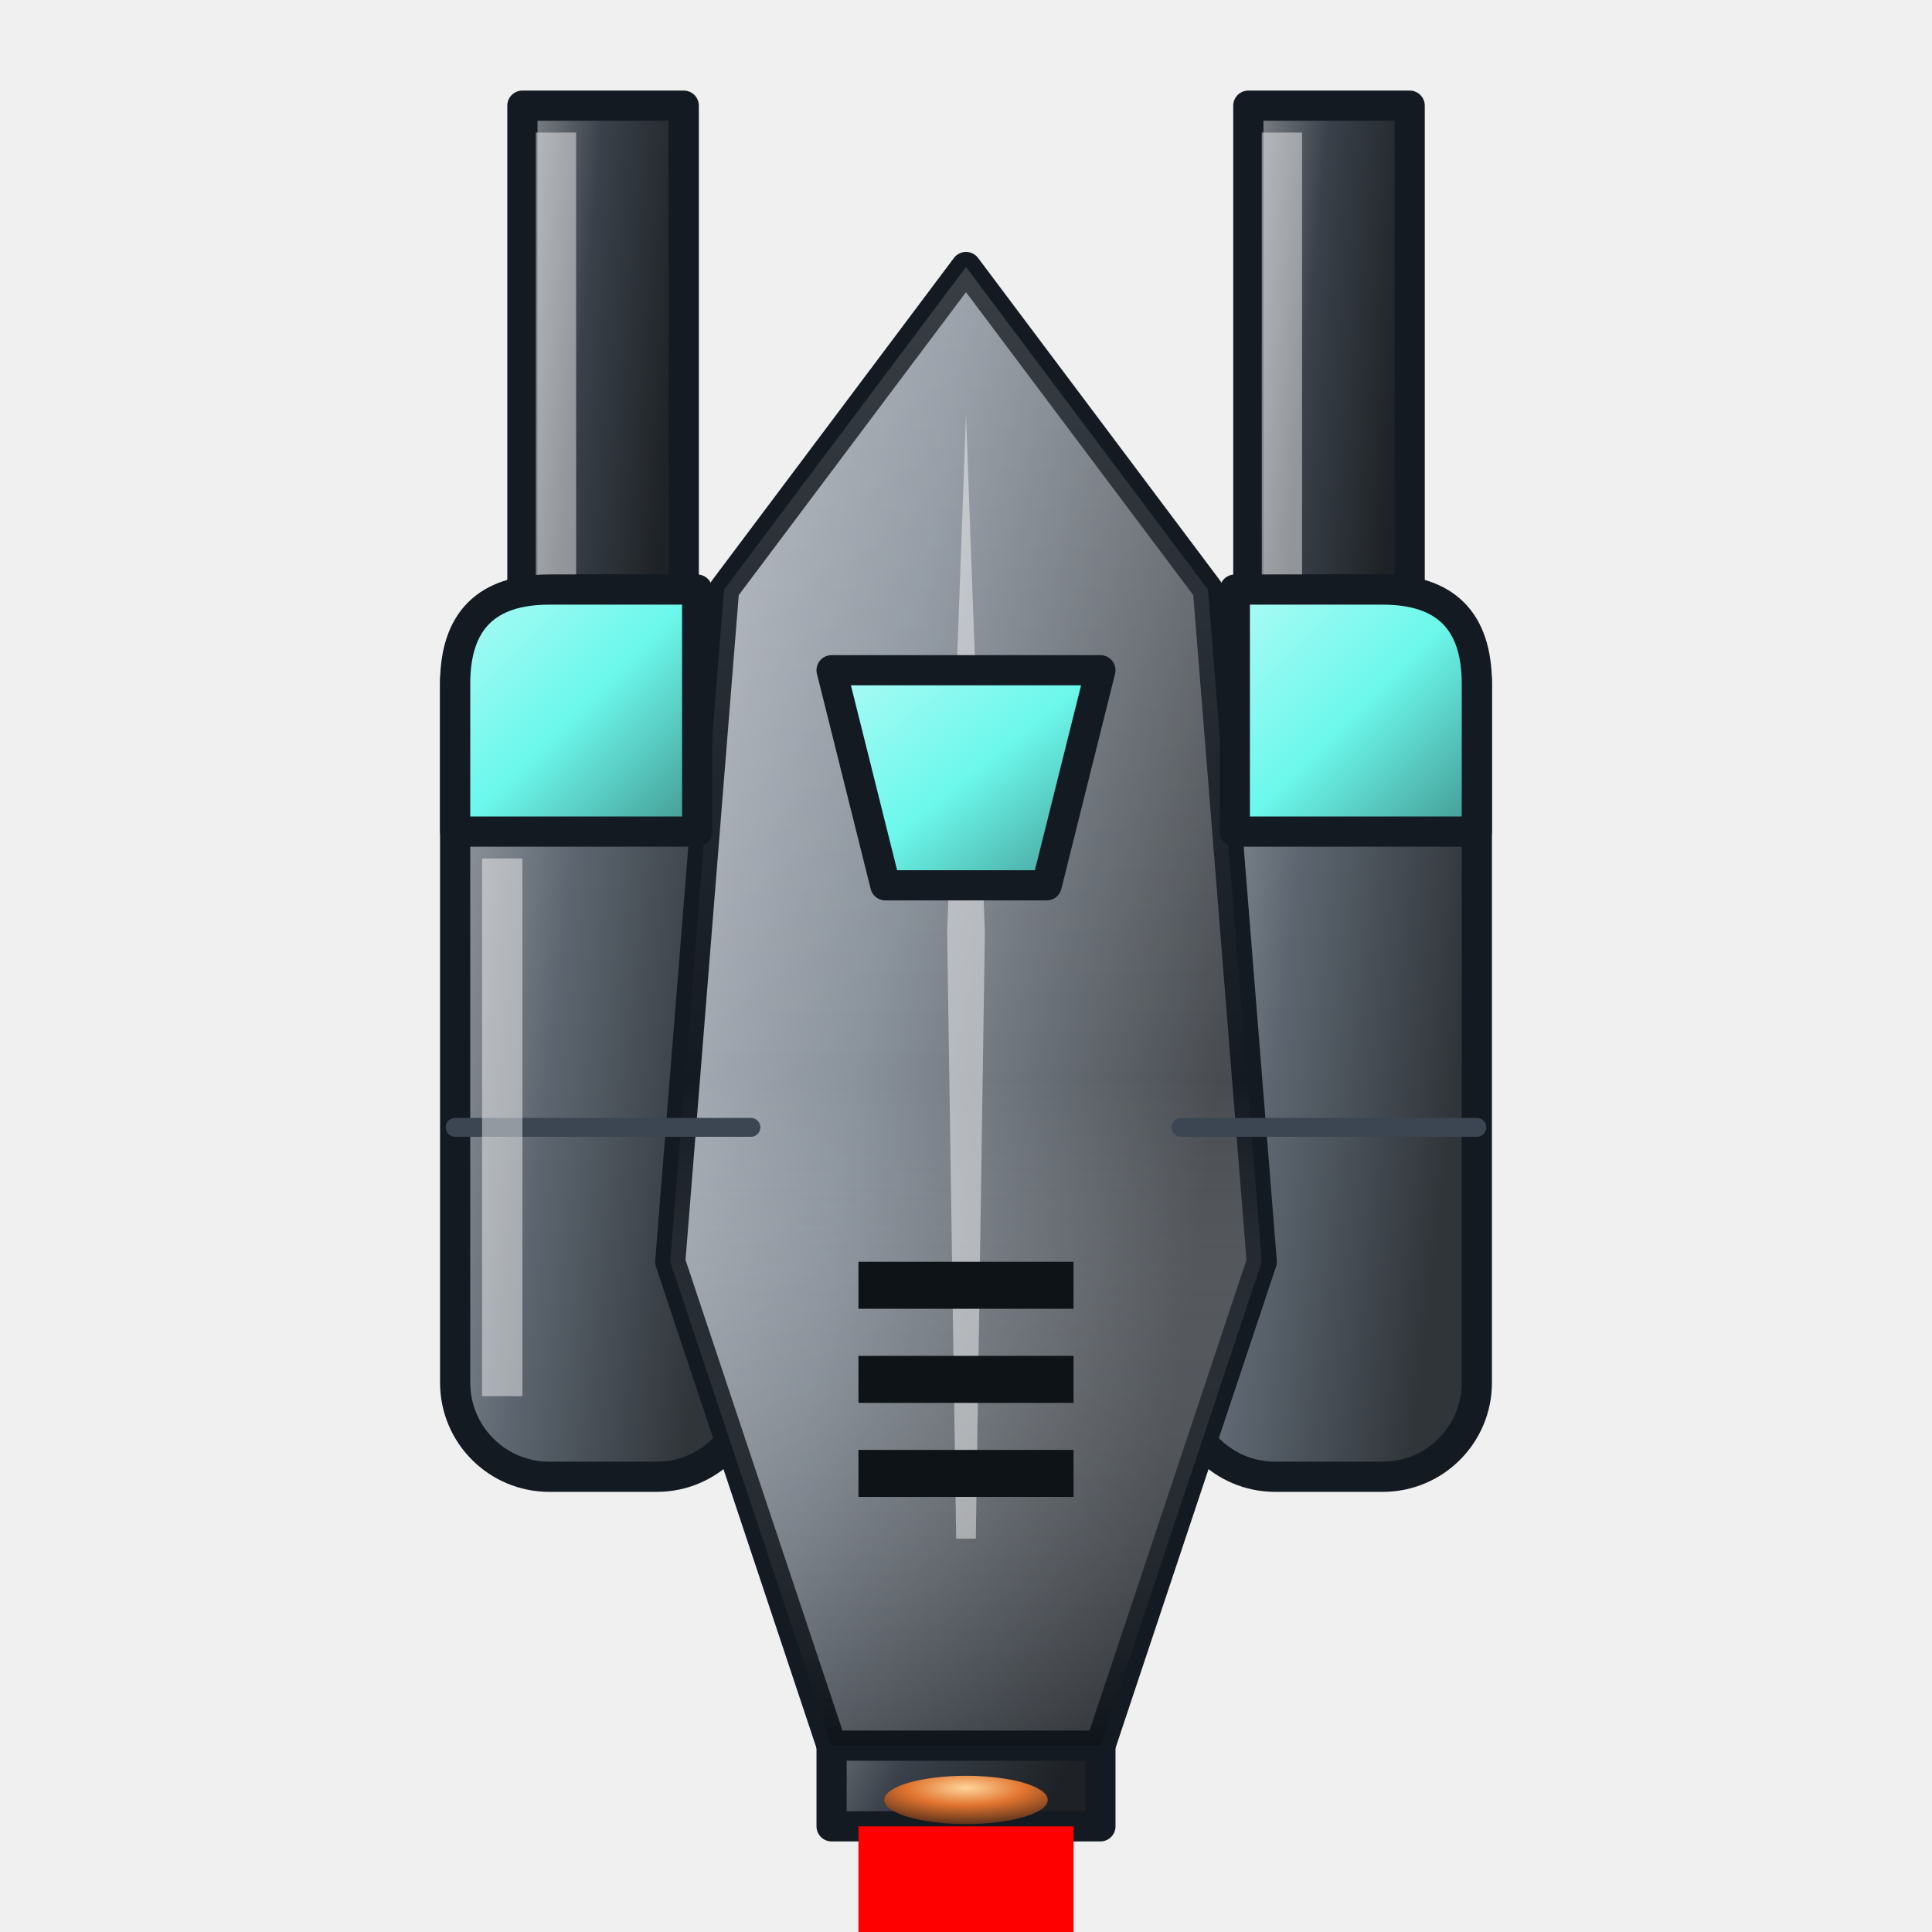
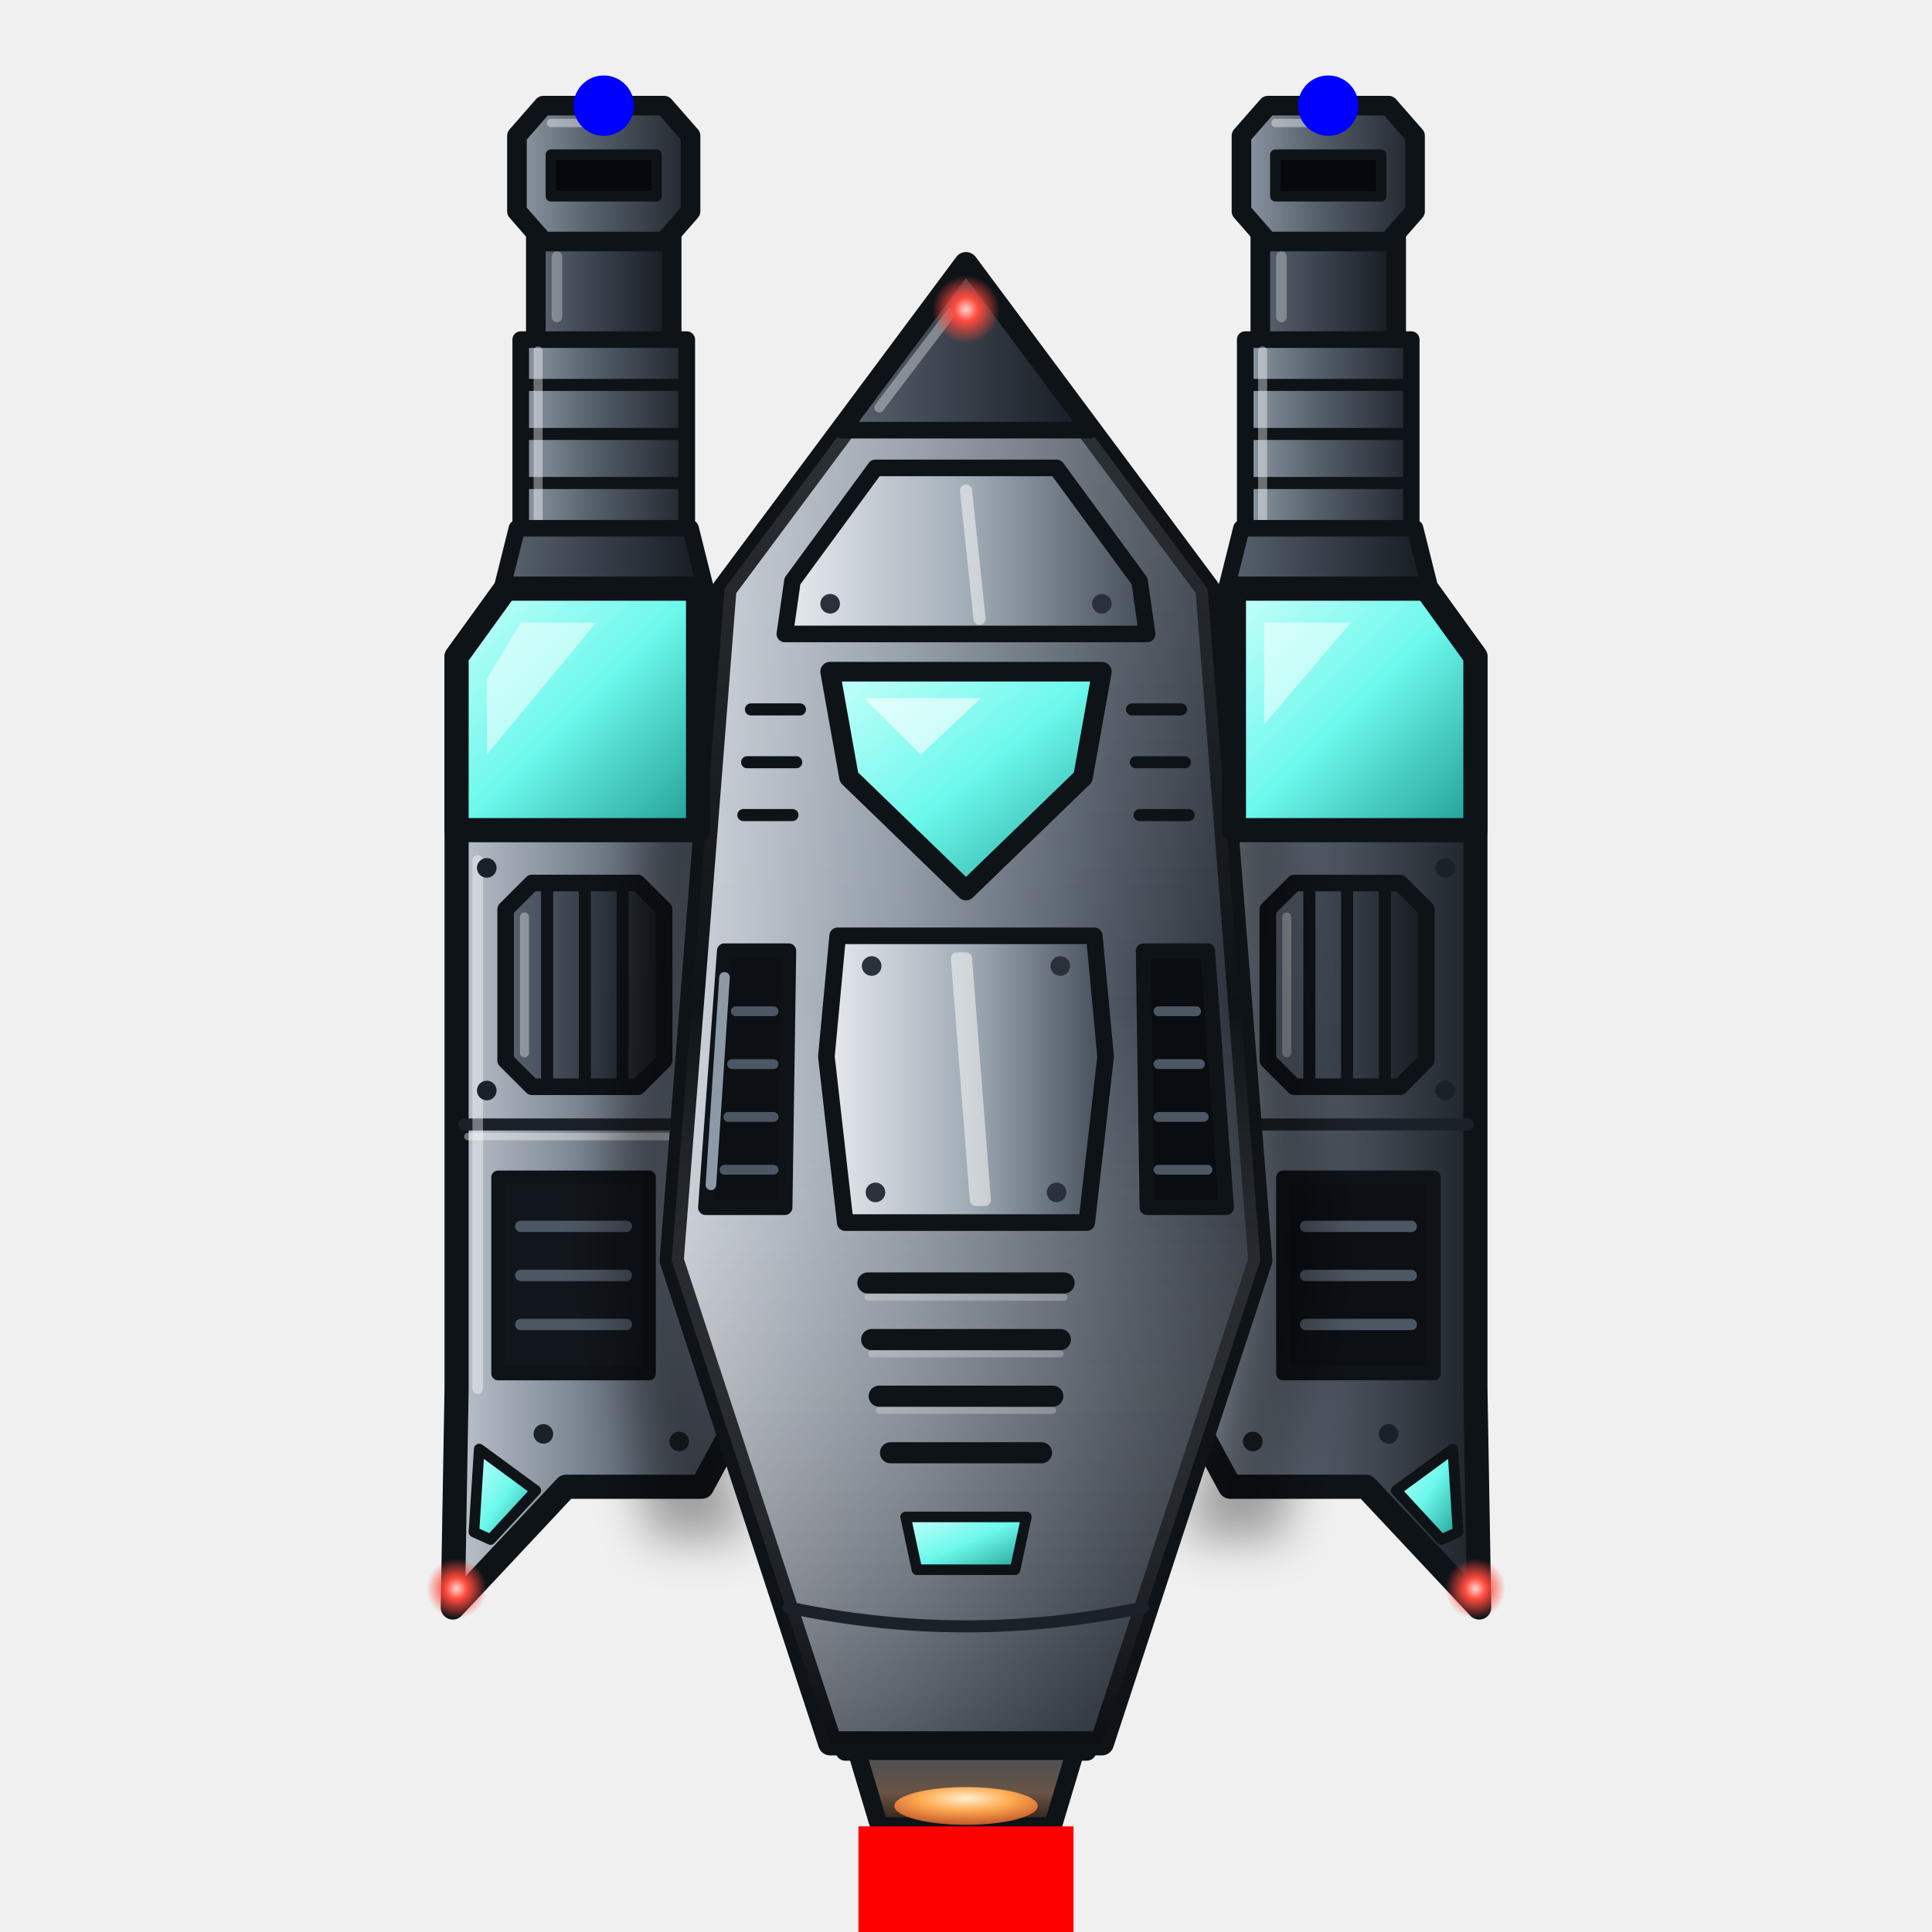
<svg xmlns="http://www.w3.org/2000/svg" viewBox="0 0 256 256">
  <defs>
-     <radialGradient id="glass" cx="0.35" cy="0.28" r="0.85">
-       <stop offset="0" stop-color="#8fd0f0" />
-       <stop offset="0.35" stop-color="#2f6a92" />
-       <stop offset="1" stop-color="#0b1824" />
+     <linearGradient id="body" x1="0" y1="0" x2="1" y2="0">
+       <stop offset="0" stop-color="#cfd5dc" />
+       <stop offset="0.4" stop-color="#8f99a4" />
+       <stop offset="0.75" stop-color="#4c5560" />
+       <stop offset="1" stop-color="#262c34" />
+     </linearGradient>
+     <linearGradient id="plate" x1="0" y1="0" x2="1" y2="0">
+       <stop offset="0" stop-color="#e6eaef" />
+       <stop offset="0.5" stop-color="#a3adb7" />
+       <stop offset="1" stop-color="#454e58" />
+     </linearGradient>
+     <linearGradient id="shadeV" x1="0" y1="0" x2="0" y2="1">
+       <stop offset="0" stop-color="#ffffff" stop-opacity="0.16" />
+       <stop offset="0.5" stop-color="#ffffff" stop-opacity="0" />
+       <stop offset="1" stop-color="#05080c" stop-opacity="0.45" />
+     </linearGradient>
+     <linearGradient id="dark" x1="0" y1="0" x2="1" y2="0">
+       <stop offset="0" stop-color="#5a6470" />
+       <stop offset="0.5" stop-color="#363e48" />
+       <stop offset="1" stop-color="#161b21" />
+     </linearGradient>
+     <linearGradient id="bell" x1="0" y1="0" x2="0" y2="1">
+       <stop offset="0" stop-color="#474e58" />
+       <stop offset="0.55" stop-color="#6a5445" />
+       <stop offset="1" stop-color="#2a1a14" />
+     </linearGradient>
+     <radialGradient id="nozzle" cx="0.5" cy="0.3" r="0.8">
+       <stop offset="0" stop-color="#fff1cf" />
+       <stop offset="0.4" stop-color="#ffab52" />
+       <stop offset="1" stop-color="#b3431c" />
    </radialGradient>
-     <linearGradient id="shade" x1="0" y1="0" x2="0" y2="1">
-       <stop offset="0" stop-color="#ffffff" stop-opacity="0.16" />
-       <stop offset="0.55" stop-color="#ffffff" stop-opacity="0" />
-       <stop offset="1" stop-color="#05080c" stop-opacity="0.38" />
+     <linearGradient id="accent-fill" x1="0" y1="0" x2="1" y2="1">
+       <stop id="accent-light" offset="0" stop-color="#c8fffa" />
+       <stop id="accent-base" offset="0.5" stop-color="#6cf8ec" />
+       <stop id="accent-dark" offset="1" stop-color="#1f9c93" />
    </linearGradient>
-     <radialGradient id="nozzle" cx="0.5" cy="0.25" r="0.9">
-       <stop offset="0" stop-color="#ffd59a" />
-       <stop offset="0.4" stop-color="#e2742f" />
-       <stop offset="1" stop-color="#2a1a14" />
+     <radialGradient id="lamp-red" cx="0.5" cy="0.5" r="0.5">
+       <stop offset="0" stop-color="#ffd6d0" />
+       <stop offset="0.35" stop-color="#ff4a3d" />
+       <stop offset="1" stop-color="#ff4a3d" stop-opacity="0" />
    </radialGradient>
-     <linearGradient id="l3a414a" x1="0" y1="0" x2="1" y2="0.35">
-       <stop offset="0" stop-color="#85898f" />
-       <stop offset="0.45" stop-color="#3a414a" />
-       <stop offset="1" stop-color="#1e2226" />
+     <filter id="soft" x="-30%" y="-30%" width="160%" height="160%">
+       <feGaussianBlur stdDeviation="3" />
+     </filter>
+     <linearGradient id="podL" x1="0" y1="0" x2="1" y2="0">
+       <stop offset="0" stop-color="#bcc4cd" />
+       <stop offset="0.45" stop-color="#77818d" />
+       <stop offset="1" stop-color="#39414b" />
    </linearGradient>
-     <linearGradient id="l5d6670" x1="0" y1="0" x2="1" y2="0.35">
-       <stop offset="0" stop-color="#9ba0a6" />
-       <stop offset="0.45" stop-color="#5d6670" />
-       <stop offset="1" stop-color="#30353a" />
+     <linearGradient id="podR" x1="0" y1="0" x2="1" y2="0">
+       <stop offset="0" stop-color="#8c96a1" />
+       <stop offset="0.45" stop-color="#525b66" />
+       <stop offset="1" stop-color="#1d2329" />
    </linearGradient>
-     <linearGradient id="l8a929c" x1="0" y1="0" x2="1" y2="0.35">
-       <stop offset="0" stop-color="#b6bbc2" />
-       <stop offset="0.45" stop-color="#8a929c" />
-       <stop offset="1" stop-color="#484c51" />
-     </linearGradient>
-     <linearGradient id="accent-fill" x1="0" y1="0" x2="1" y2="1">
-       <stop id="accent-light" offset="0" stop-color="#aefbf5" />
-       <stop id="accent-base" offset="0.5" stop-color="#6cf8ec" />
-       <stop id="accent-dark" offset="1" stop-color="#41958e" />
+     <linearGradient id="sleeve" x1="0" y1="0" x2="1" y2="0">
+       <stop offset="0" stop-color="#8f99a5" />
+       <stop offset="0.45" stop-color="#545e69" />
+       <stop offset="1" stop-color="#20262d" />
    </linearGradient>
  </defs>
-   <g id="hull" stroke="#141a22" stroke-width="4" stroke-linejoin="round" stroke-linecap="round">
-     <rect x="69.22" y="14" width="21.38" height="78.38" fill="url(#l3a414a)" />
-     <rect x="165.41" y="14" width="21.38" height="78.38" fill="url(#l3a414a)" />
-     <rect x="60.31" y="78.12" width="39.19" height="117.56" rx="12.47" fill="url(#l5d6670)" />
-     <rect x="156.5" y="78.12" width="39.19" height="117.56" rx="12.47" fill="url(#l5d6670)" />
-     <rect x="110.19" y="217.06" width="35.62" height="24.94" fill="url(#l3a414a)" />
-     <path d="M128 35.38 L160.06 78.12 L167.19 167.19 L145.81 231.31 L110.19 231.31 L88.81 167.19 L95.94 78.12 Z" fill="url(#l8a929c)" />
-     <path d="M128 35.38 L160.06 78.12 L167.19 167.19 L145.81 231.31 L110.19 231.31 L88.81 167.19 L95.94 78.12 Z" fill="url(#shade)" stroke="none" />
-     <path d="M128 54.97 L130.5 123.55 L129.3 203.88 L126.7 203.88 L125.5 123.55 Z" fill="#ffffff" fill-opacity="0.45" stroke="none" />
-     <path d="M60.31 149.38 L99.5 149.38 M156.5 149.38 L195.69 149.38" fill="none" stroke="#3b4652" stroke-width="2.5" />
-     <rect x="113.75" y="167.19" width="28.5" height="6.23" fill="#0e1318" stroke="none" />
-     <rect x="113.75" y="179.66" width="28.5" height="6.23" fill="#0e1318" stroke="none" />
-     <rect x="113.75" y="192.12" width="28.5" height="6.23" fill="#0e1318" stroke="none" />
-     <rect x="71" y="17.56" width="5.34" height="71.25" fill="#ffffff" fill-opacity="0.45" stroke="none" />
-     <rect x="167.19" y="17.56" width="5.34" height="71.25" fill="#ffffff" fill-opacity="0.45" stroke="none" />
-     <rect x="63.88" y="113.75" width="5.34" height="71.25" fill="#ffffff" fill-opacity="0.45" stroke="none" />
-     <ellipse cx="128" cy="238.5" rx="10.83" ry="3.2" fill="url(#nozzle)" stroke="none" />
+   <g id="gun-1" stroke="#0e1318" stroke-width="2.6" stroke-linejoin="round" stroke-linecap="round">
+     <path d="M71 28 L89 28 L89 100 L71 100 Z" fill="url(#dark)" />
+     <path d="M73.8 34 L73.8 42 M73.8 80 L73.8 97" fill="none" stroke="#ffffff" stroke-opacity="0.3" stroke-width="1.4" />
+     <path d="M69 45 L91 45 L91 76 L69 76 Z" fill="url(#sleeve)" stroke-width="2.2" />
+     <path d="M69.5 51 L90.5 51 M69.5 57.5 L90.5 57.5 M69.5 64 L90.5 64 M69.5 70.5 L90.5 70.5" fill="none" stroke-width="1.6" />
+     <path d="M71.3 46.5 L71.3 74.5" fill="none" stroke="#ffffff" stroke-opacity="0.4" stroke-width="1.2" />
+     <path d="M72 14 L88 14 L91.5 18 L91.5 28 L88 32 L72 32 L68.5 28 L68.5 18 Z" fill="url(#sleeve)" />
+     <path d="M73 20.5 L87 20.5 L87 26 L73 26 Z" fill="#05080c" stroke-width="1.4" />
+     <path d="M73 16.3 L80 16.3" fill="none" stroke="#ffffff" stroke-opacity="0.4" stroke-width="1.1" />
  </g>
-   <g id="accent" stroke="#141a22" stroke-width="4" stroke-linejoin="round" stroke-linecap="round">
-     <path d="M60.31 110.19 L60.31 90.59 Q60.31 78.12 72.78 78.12 L92.38 78.12 L92.38 110.19 Z" fill="url(#accent-fill)" />
-     <path d="M163.62 110.19 L163.62 78.12 L183.22 78.12 Q195.69 78.12 195.69 90.59 L195.69 110.19 Z" fill="url(#accent-fill)" />
-     <path d="M110.19 88.81 L145.81 88.81 L138.69 117.31 L117.31 117.31 Z" fill="url(#accent-fill)" />
+   <g id="gun-2" stroke="#0e1318" stroke-width="2.6" stroke-linejoin="round" stroke-linecap="round">
+     <path d="M167 28 L185 28 L185 100 L167 100 Z" fill="url(#dark)" />
+     <path d="M169.8 34 L169.8 42 M169.8 80 L169.8 97" fill="none" stroke="#ffffff" stroke-opacity="0.3" stroke-width="1.4" />
+     <path d="M165 45 L187 45 L187 76 L165 76 Z" fill="url(#sleeve)" stroke-width="2.2" />
+     <path d="M165.5 51 L186.5 51 M165.5 57.5 L186.5 57.5 M165.5 64 L186.5 64 M165.5 70.5 L186.5 70.5" fill="none" stroke-width="1.6" />
+     <path d="M167.3 46.5 L167.3 74.5" fill="none" stroke="#ffffff" stroke-opacity="0.4" stroke-width="1.2" />
+     <path d="M168 14 L184 14 L187.5 18 L187.5 28 L184 32 L168 32 L164.5 28 L164.5 18 Z" fill="url(#sleeve)" />
+     <path d="M169 20.5 L183 20.5 L183 26 L169 26 Z" fill="#05080c" stroke-width="1.4" />
+     <path d="M169 16.3 L176 16.3" fill="none" stroke="#ffffff" stroke-opacity="0.4" stroke-width="1.1" />
+   </g>
+   <g id="hull" stroke="#0e1318" stroke-width="3.2" stroke-linejoin="round" stroke-linecap="round">
+     <path d="M67 78 L93 78 L99.5 87 L99.5 185 L93 197 L75 197 L60 213 L60.5 184 L60.5 87 Z" fill="url(#podL)" />
+     <path d="M189 78 L163 78 L156.5 87 L156.5 185 L163 197 L181 197 L196 213 L195.5 184 L195.5 87 Z" fill="url(#podR)" />
+     <path d="M68.5 70 L91.5 70 L93.5 78 L66.5 78 Z" fill="url(#dark)" stroke-width="2.2" />
+     <path d="M187.5 70 L164.5 70 L162.5 78 L189.5 78 Z" fill="url(#dark)" stroke-width="2.2" />
+     <path d="M70.5 117 L84.5 117 L88 120.5 L88 140.5 L84.5 144 L70.5 144 L67 140.5 L67 120.5 Z" fill="url(#dark)" stroke-width="2.2" />
+     <path d="M185.5 117 L171.5 117 L168 120.5 L168 140.5 L171.5 144 L185.5 144 L189 140.5 L189 120.5 Z" fill="url(#dark)" stroke-width="2.2" />
+     <path d="M72.5 118 L72.5 143 M77.5 118 L77.5 143 M82.5 118 L82.5 143 M183.5 118 L183.5 143 M178.5 118 L178.5 143 M173.5 118 L173.5 143" fill="none" stroke-width="1.6" />
+     <path d="M69.5 121.5 L69.5 139.5 M170.5 121.5 L170.5 139.5" fill="none" stroke="#ffffff" stroke-opacity="0.35" stroke-width="1.2" />
+     <path d="M61.5 149 L98.5 149 M194.5 149 L157.5 149" fill="none" stroke="#1b2128" stroke-width="1.6" />
+     <path d="M62 150.6 L92 150.6" fill="none" stroke="#ffffff" stroke-opacity="0.4" stroke-width="1" />
+     <path d="M66 156 L86 156 L86 182 L66 182 Z" fill="#11161c" stroke-width="1.8" />
+     <path d="M190 156 L170 156 L170 182 L190 182 Z" fill="#0c1015" stroke-width="1.8" />
+     <path d="M69 162.5 L83 162.5 M69 169 L83 169 M69 175.5 L83 175.5 M187 162.5 L173 162.5 M187 169 L173 169 M187 175.5 L173 175.5" fill="none" stroke="#4d5763" stroke-width="1.5" />
+     <path d="M63.3 114 L63.3 184" fill="none" stroke="#ffffff" stroke-opacity="0.4" stroke-width="1.4" />
+     <g fill="#1b2128" stroke="none">
+       <circle cx="64.5" cy="115" r="1.3" />
+       <circle cx="93" cy="115" r="1.3" />
+       <circle cx="64.5" cy="144.5" r="1.3" />
+       <circle cx="72" cy="190" r="1.3" />
+       <circle cx="90" cy="191" r="1.3" />
+       <circle cx="191.5" cy="115" r="1.3" />
+       <circle cx="163" cy="115" r="1.3" />
+       <circle cx="191.5" cy="144.5" r="1.3" />
+       <circle cx="184" cy="190" r="1.3" />
+       <circle cx="166" cy="191" r="1.3" />
+     </g>
+     <path d="M97 82 L90 167 L99 204 L86 204 L80 167 L87 82 Z M159 82 L166 167 L157 204 L170 204 L176 167 L169 82 Z" fill="#05080c" fill-opacity="0.34" stroke="none" filter="url(#soft)" />
+     <path d="M110.5 218 L145.5 218 L144 232 L112 232 Z" fill="url(#dark)" stroke-width="2.6" />
+     <path d="M111.5 223 L144.5 223 M112 227.5 L144 227.5" fill="none" stroke-width="1.6" />
+     <path d="M113.5 232 L142.5 232 L139.5 242 L116.5 242 Z" fill="url(#bell)" stroke-width="2.4" />
+     <ellipse cx="128" cy="239.3" rx="9.5" ry="2.5" fill="url(#nozzle)" stroke="none" />
+     <path d="M128 35 L160 78 L167 167 L146 231 L110 231 L89 167 L96 78 Z" fill="url(#body)" />
+     <path d="M128 35 L160 78 L167 167 L146 231 L110 231 L89 167 L96 78 Z" fill="url(#shadeV)" stroke="none" />
+     <path d="M128 35 L144.4 57 L111.6 57 Z" fill="url(#dark)" stroke-width="2.2" />
+     <path d="M126 41.5 L116.5 54" fill="none" stroke="#ffffff" stroke-opacity="0.35" stroke-width="1.3" />
+     <path d="M116 62 L140 62 L151 77 L152 84 L104 84 L105 77 Z" fill="url(#plate)" stroke-width="2.2" />
+     <path d="M111 124 L145 124 L146.5 140 L144 162 L112 162 L109.5 140 Z" fill="url(#plate)" stroke-width="2.2" />
+     <path d="M128 65 L129.8 82 M128 127 L130.5 159 L129.3 159 L126.8 127 Z" fill="none" stroke="#ffffff" stroke-opacity="0.5" stroke-width="1.6" />
+     <g fill="#2a313a" stroke="none">
+       <circle cx="110" cy="80" r="1.3" />
+       <circle cx="115.5" cy="128" r="1.3" />
+       <circle cx="116" cy="158" r="1.3" />
+       <circle cx="146" cy="80" r="1.3" />
+       <circle cx="140.5" cy="128" r="1.3" />
+       <circle cx="140" cy="158" r="1.3" />
+     </g>
+     <path d="M99.5 94 L106 94 M99 101 L105.5 101 M98.5 108 L105 108 M156.5 94 L150 94 M157 101 L150.5 101 M157.5 108 L151 108" fill="none" stroke-width="1.6" />
+     <path d="M96 126 L104.5 126 L104 160 L93.5 160 Z" fill="#0c1015" stroke-width="2" />
+     <path d="M160 126 L151.5 126 L152 160 L162.5 160 Z" fill="#090c10" stroke-width="2" />
+     <path d="M96 129.5 L94.2 157" fill="none" stroke="#8d99a6" stroke-width="1.4" />
+     <path d="M97.5 134 L102.5 134 M97 141 L102.5 141 M96.5 148 L102.5 148 M96 155 L102.5 155 M158.5 134 L153.5 134 M159 141 L153.5 141 M159.5 148 L153.5 148 M160 155 L153.5 155" fill="none" stroke="#4d5763" stroke-width="1.3" />
+     <path d="M115 170 L141 170 M115.5 177.5 L140.5 177.5 M116.5 185 L139.5 185 M118 192.5 L138 192.5" fill="none" stroke-width="2.8" />
+     <path d="M115 171.9 L141 171.9 M115.5 179.4 L140.5 179.4 M116.5 186.9 L139.5 186.9" fill="none" stroke="#ffffff" stroke-opacity="0.25" stroke-width="0.9" />
+     <path d="M104.5 213 Q128 218 151.5 213" fill="none" stroke="#1b2128" stroke-width="1.6" />
+   </g>
+   <g id="accent" stroke="#0e1318" stroke-width="3.2" stroke-linejoin="round">
+     <path d="M60.5 110 L60.5 87 L67 78 L92.5 78 L92.5 110 Z" fill="url(#accent-fill)" />
+     <path d="M195.5 110 L195.5 87 L189 78 L163.5 78 L163.5 110 Z" fill="url(#accent-fill)" />
+     <path d="M64.5 90 L69 82.5 L79 82.5 L64.5 100 Z M167.5 82.5 L179 82.5 L167.5 96 Z" fill="#ffffff" fill-opacity="0.5" stroke="none" />
+     <path d="M110 89 L146 89 L143.5 103 L128 118 L112.5 103 Z" fill="url(#accent-fill)" stroke-width="2.6" />
+     <path d="M114.5 92.5 L130 92.5 L122 100 Z" fill="#ffffff" fill-opacity="0.6" stroke="none" />
+     <path d="M120 201 L136 201 L134.5 208 L121.5 208 Z" fill="url(#accent-fill)" stroke-width="1.4" />
+     <path d="M63.5 192 L71 197.5 L65 204 L62.8 203 Z" fill="url(#accent-fill)" stroke-width="1.4" />
+     <path d="M192.5 192 L185 197.5 L191 204 L193.2 203 Z" fill="url(#accent-fill)" stroke-width="1.4" />
+   </g>
+   <g id="lamps">
+     <circle cx="128" cy="41" r="4.5" fill="url(#lamp-red)" />
+     <circle cx="60.5" cy="210.5" r="4" fill="url(#lamp-red)" />
+     <circle cx="195.5" cy="210.5" r="4" fill="url(#lamp-red)" />
  </g>
  <g id="anchors">
    <line id="flame-main-1" x1="128" y1="242" x2="128" y2="295.44" stroke="#ff0000" stroke-width="28.5" />
+     <circle id="muzzle-1" cx="80" cy="14" r="4" fill="#0000ff" />
+     <circle id="muzzle-2" cx="176" cy="14" r="4" fill="#0000ff" />
  </g>
</svg>
